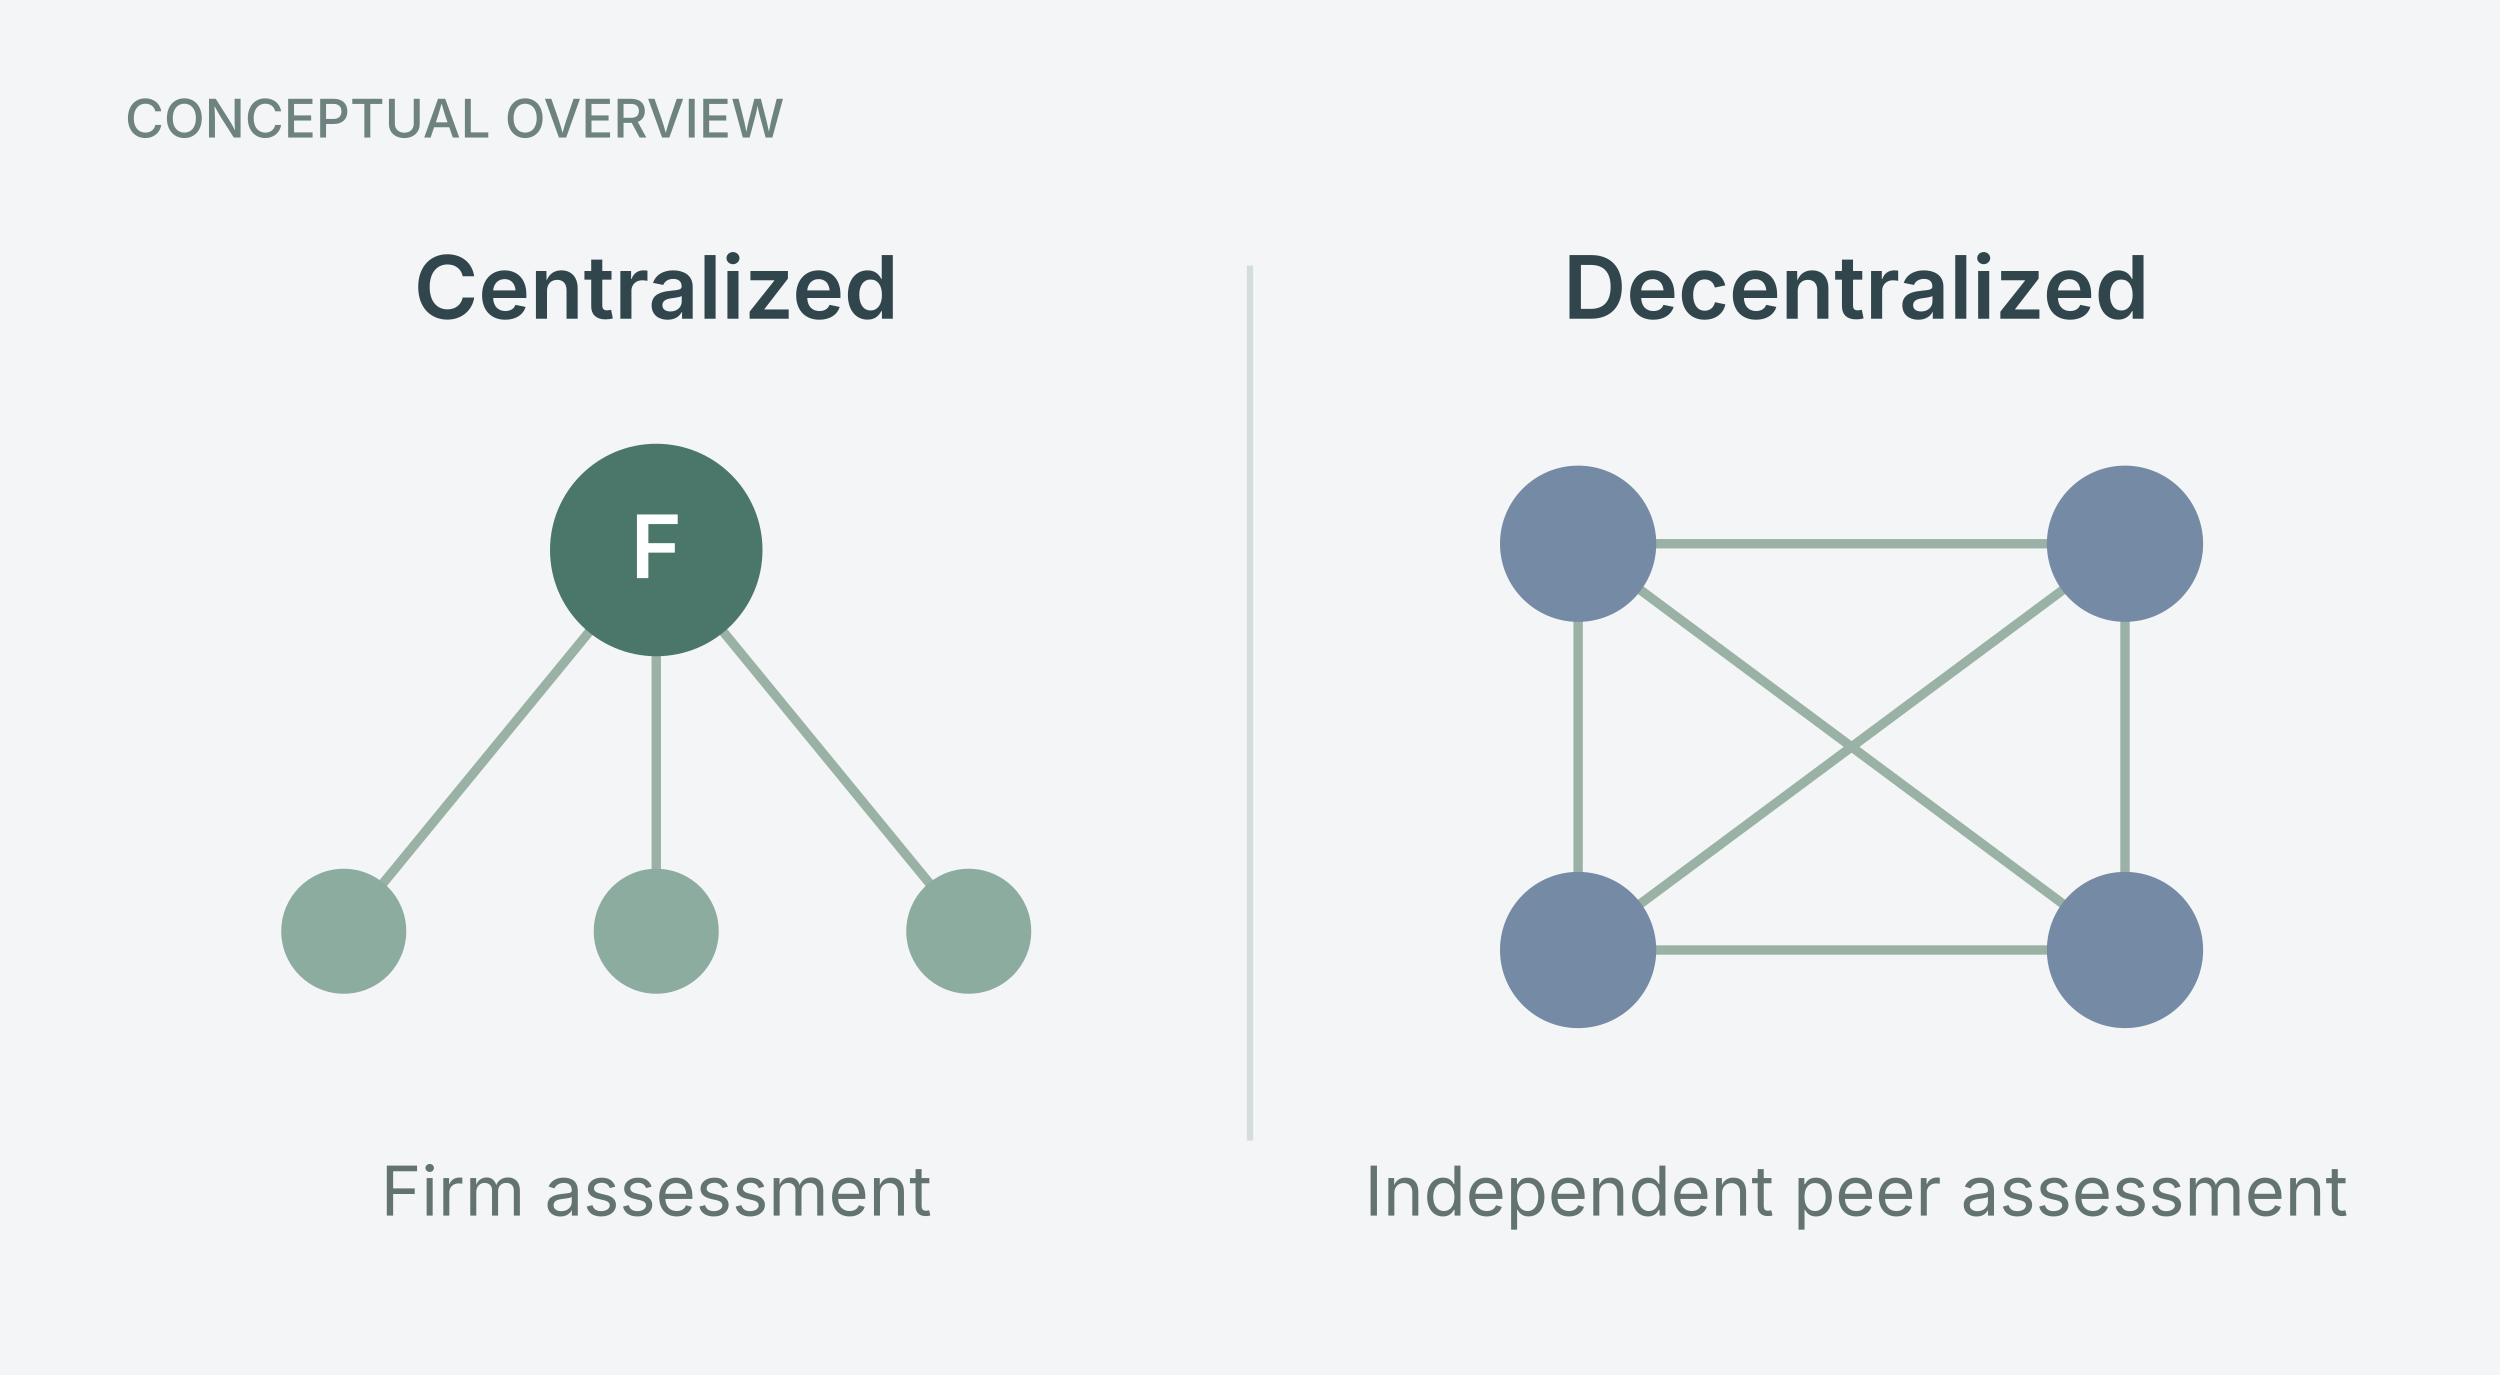
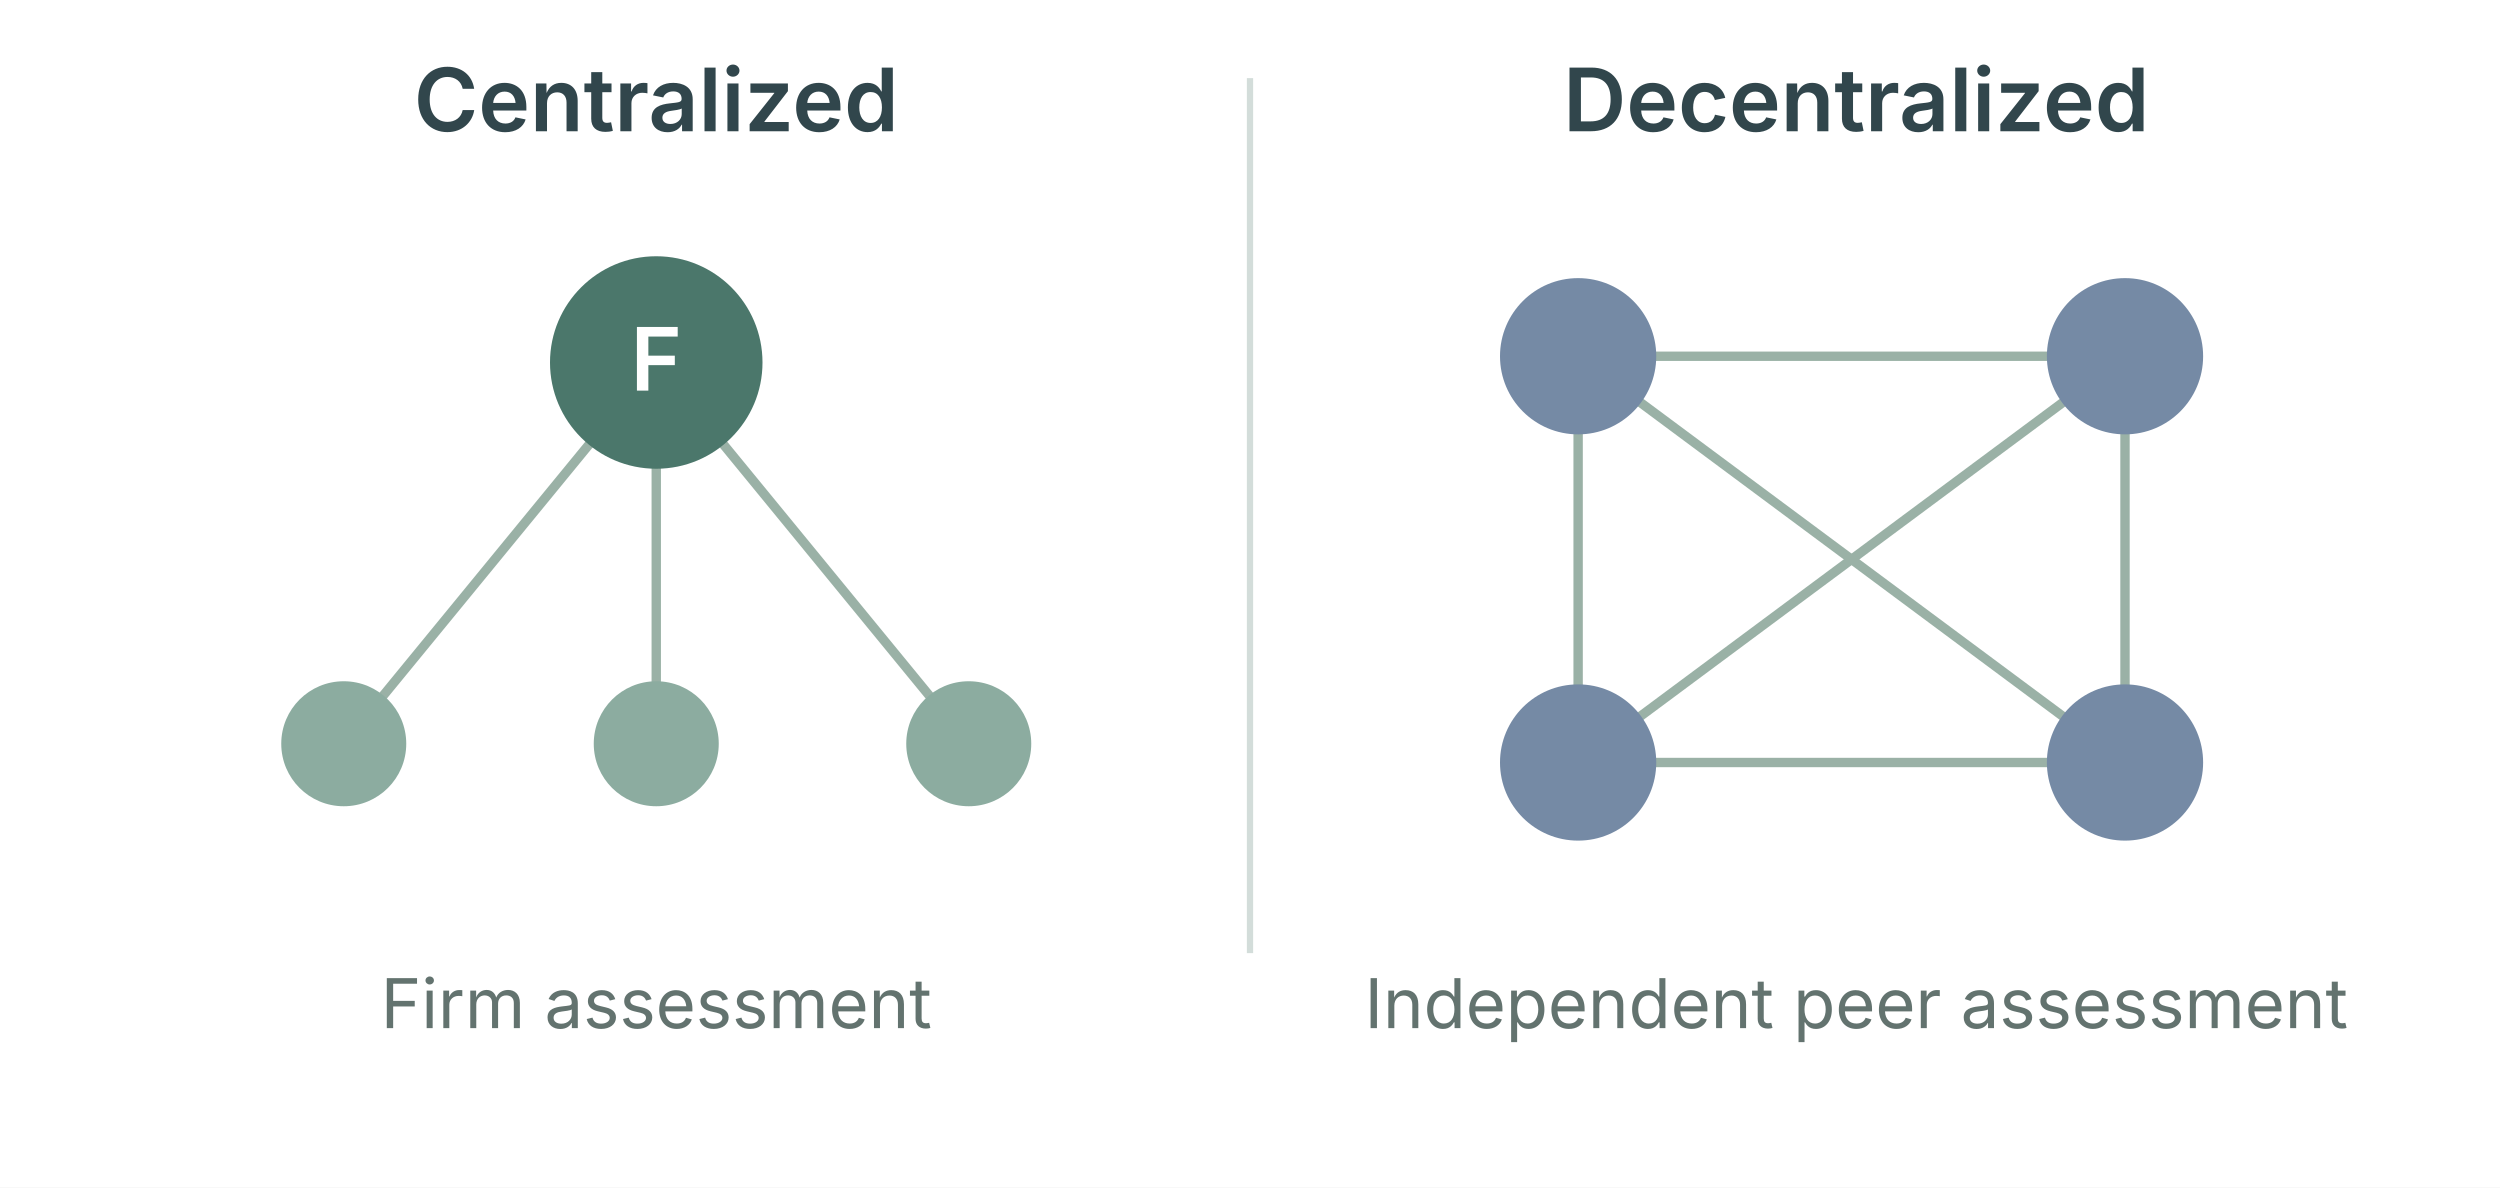
- <svg xmlns="http://www.w3.org/2000/svg" width="800" height="440" viewBox="0 0 800 440" role="img" aria-labelledby="title">
-   <rect width="800" height="440" fill="#f3f5f7" />
-   <text x="40" y="44" text-anchor="start" font-family="Inter,Arial,sans-serif" font-size="17" font-weight="500" fill="#6e8380">CONCEPTUAL OVERVIEW</text>
+ <svg xmlns="http://www.w3.org/2000/svg" width="800" height="380" viewBox="0 60 800 380" role="img" aria-labelledby="title">
+   <rect width="800" height="440" fill="#ffffff" />
  <text x="210" y="102" text-anchor="middle" font-family="Inter,Arial,sans-serif" font-size="28" font-weight="600" fill="#31464c">Centralized</text>
  <text x="594" y="102" text-anchor="middle" font-family="Inter,Arial,sans-serif" font-size="28" font-weight="600" fill="#31464c">Decentralized</text>
  <line x1="400" y1="85" x2="400" y2="365" stroke="#d3ddda" stroke-width="2" />
  <line x1="210" y1="176" x2="110" y2="298" stroke="#9ab1a6" stroke-width="3" />
  <circle cx="110" cy="298" r="20" fill="#8caca0" />
  <line x1="210" y1="176" x2="210" y2="298" stroke="#9ab1a6" stroke-width="3" />
  <circle cx="210" cy="298" r="20" fill="#8caca0" />
  <line x1="210" y1="176" x2="310" y2="298" stroke="#9ab1a6" stroke-width="3" />
  <circle cx="310" cy="298" r="20" fill="#8caca0" />
  <circle cx="210" cy="176" r="34" fill="#4b776b" />
  <text x="210" y="185" text-anchor="middle" font-family="Inter,Arial,sans-serif" font-size="28" font-weight="600" fill="#fff">F</text>
  <line x1="505" y1="174" x2="680" y2="174" stroke="#9ab1a6" stroke-width="3" />
  <line x1="680" y1="174" x2="680" y2="304" stroke="#9ab1a6" stroke-width="3" />
  <line x1="680" y1="304" x2="505" y2="304" stroke="#9ab1a6" stroke-width="3" />
  <line x1="505" y1="304" x2="505" y2="174" stroke="#9ab1a6" stroke-width="3" />
  <line x1="505" y1="174" x2="680" y2="304" stroke="#9ab1a6" stroke-width="3" />
  <line x1="680" y1="174" x2="505" y2="304" stroke="#9ab1a6" stroke-width="3" />
  <circle cx="505" cy="174" r="25" fill="#758aa5" />
  <circle cx="680" cy="174" r="25" fill="#758aa5" />
  <circle cx="505" cy="304" r="25" fill="#758aa5" />
  <circle cx="680" cy="304" r="25" fill="#758aa5" />
  <text x="210" y="389" text-anchor="middle" font-family="Inter,Arial,sans-serif" font-size="22" font-weight="400" fill="#63736f">Firm assessment</text>
  <text x="594" y="389" text-anchor="middle" font-family="Inter,Arial,sans-serif" font-size="22" font-weight="400" fill="#63736f">Independent peer assessment</text>
</svg>
